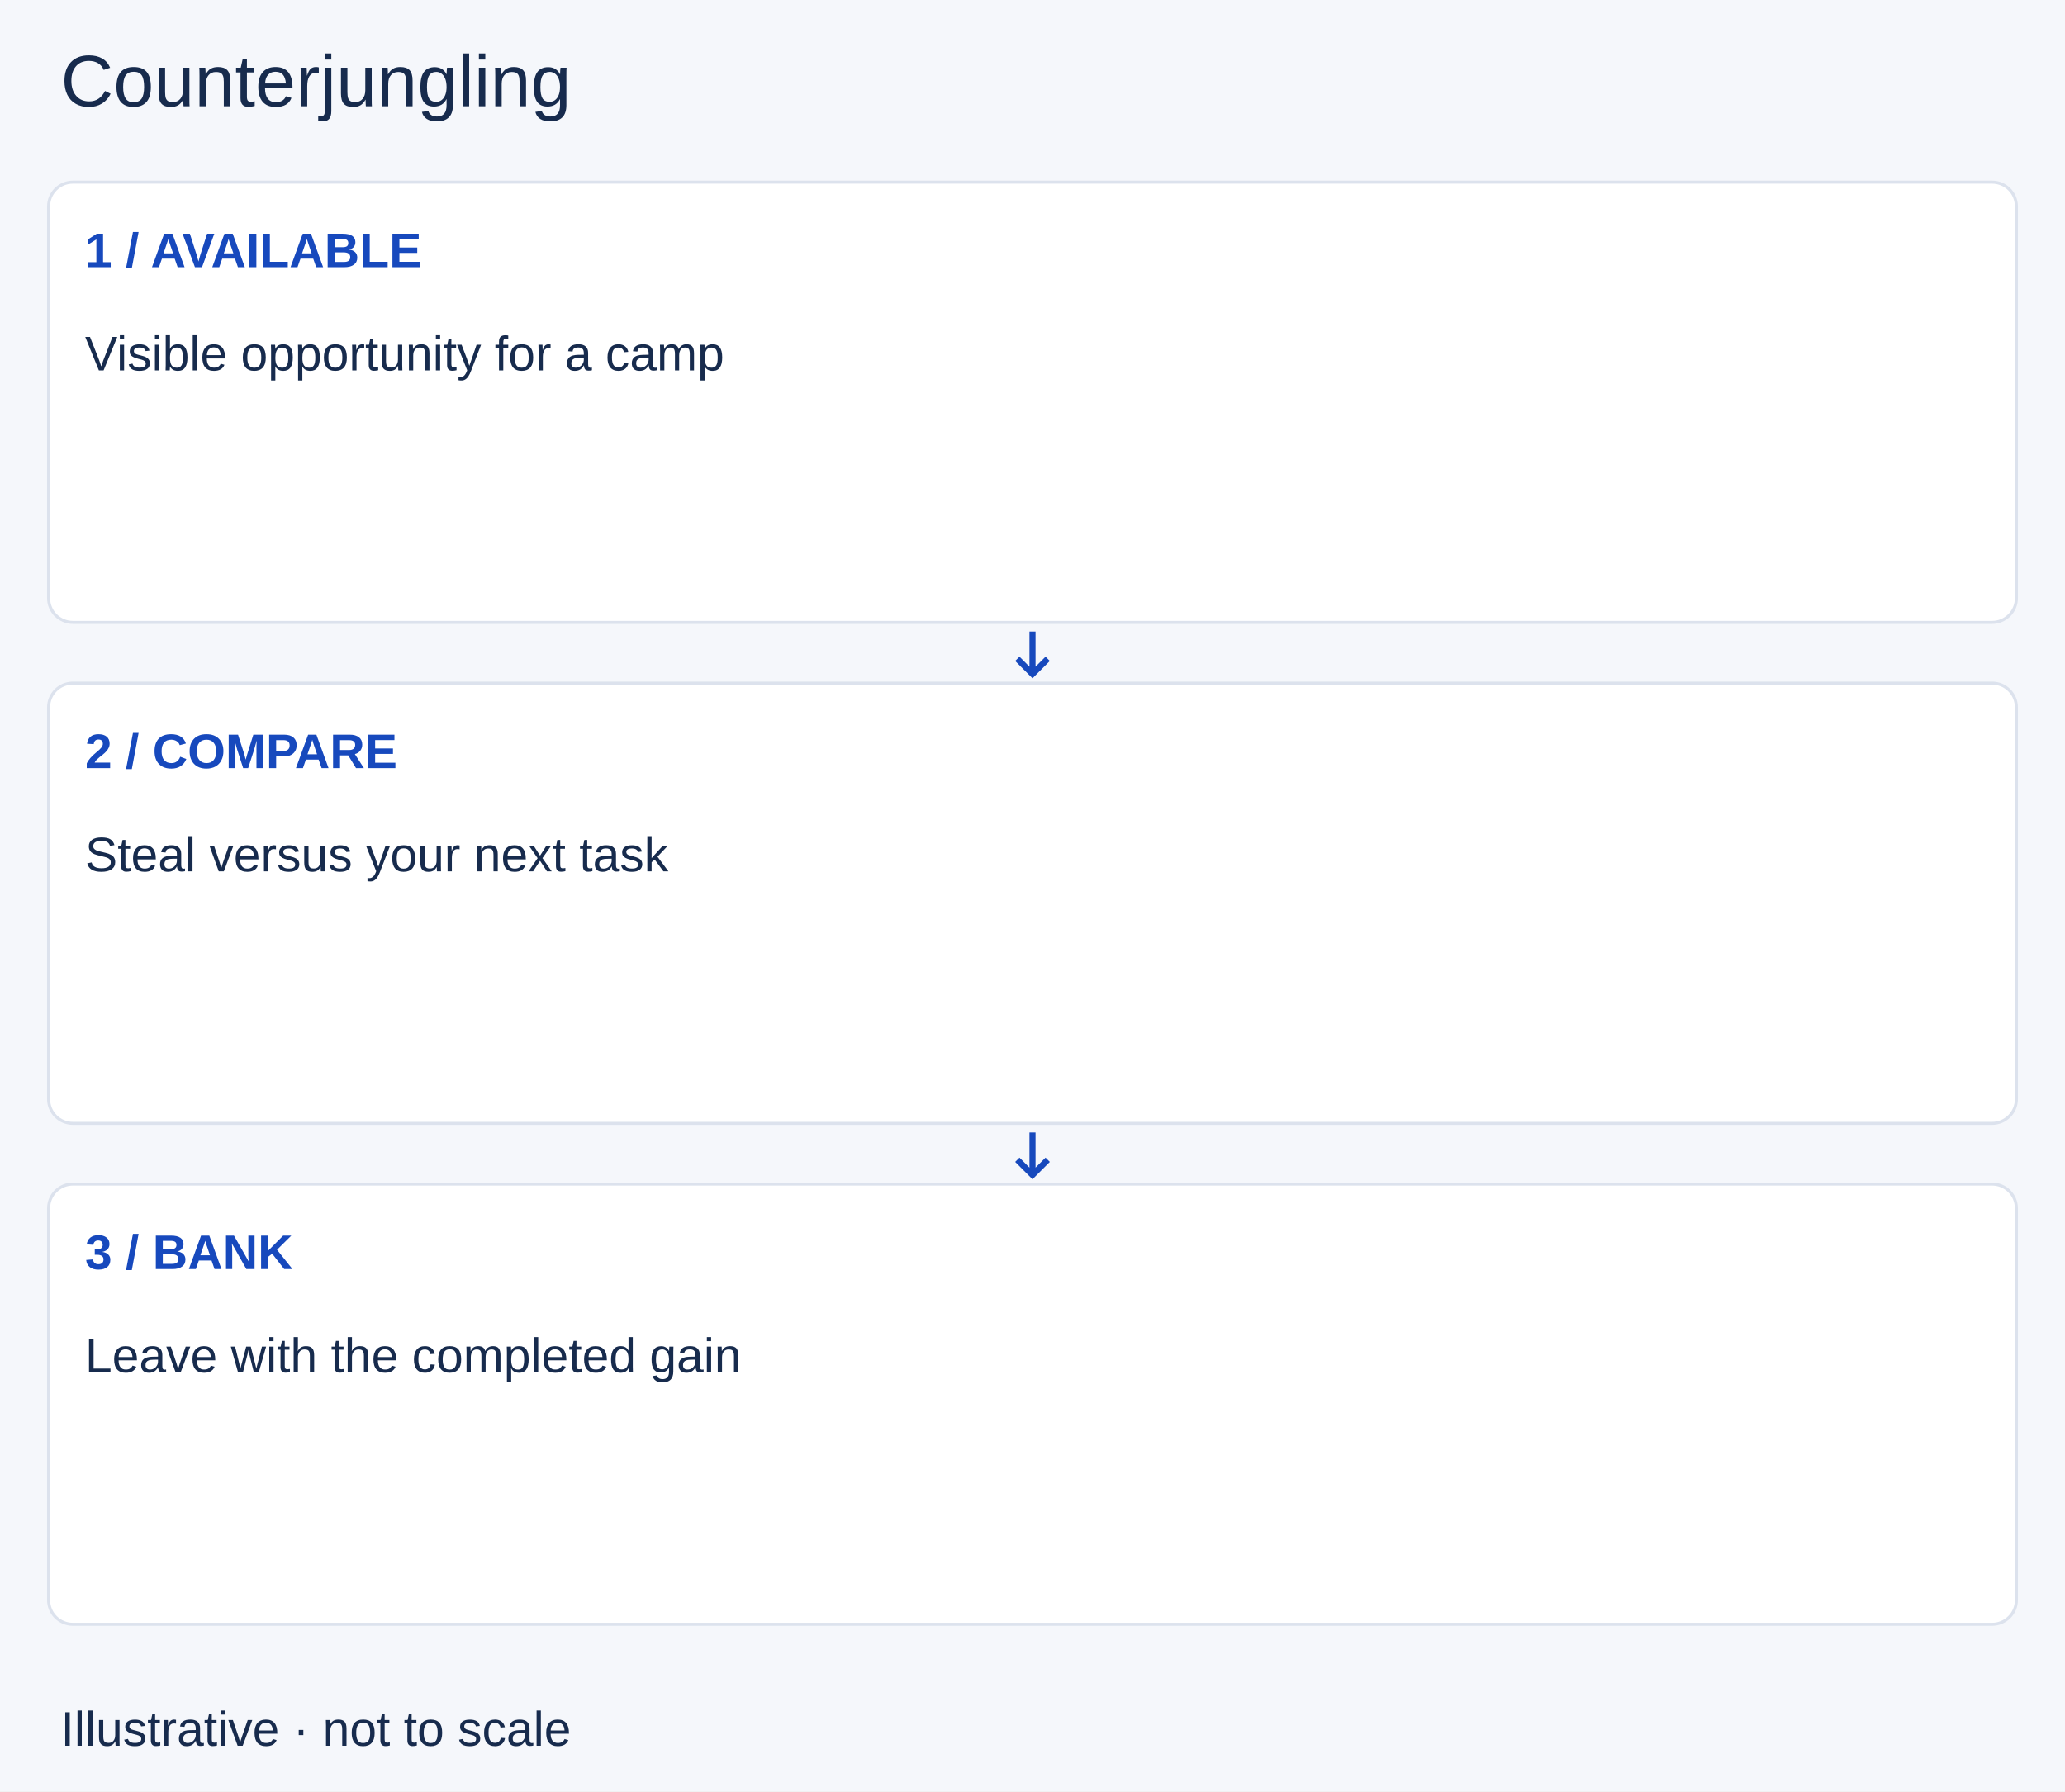
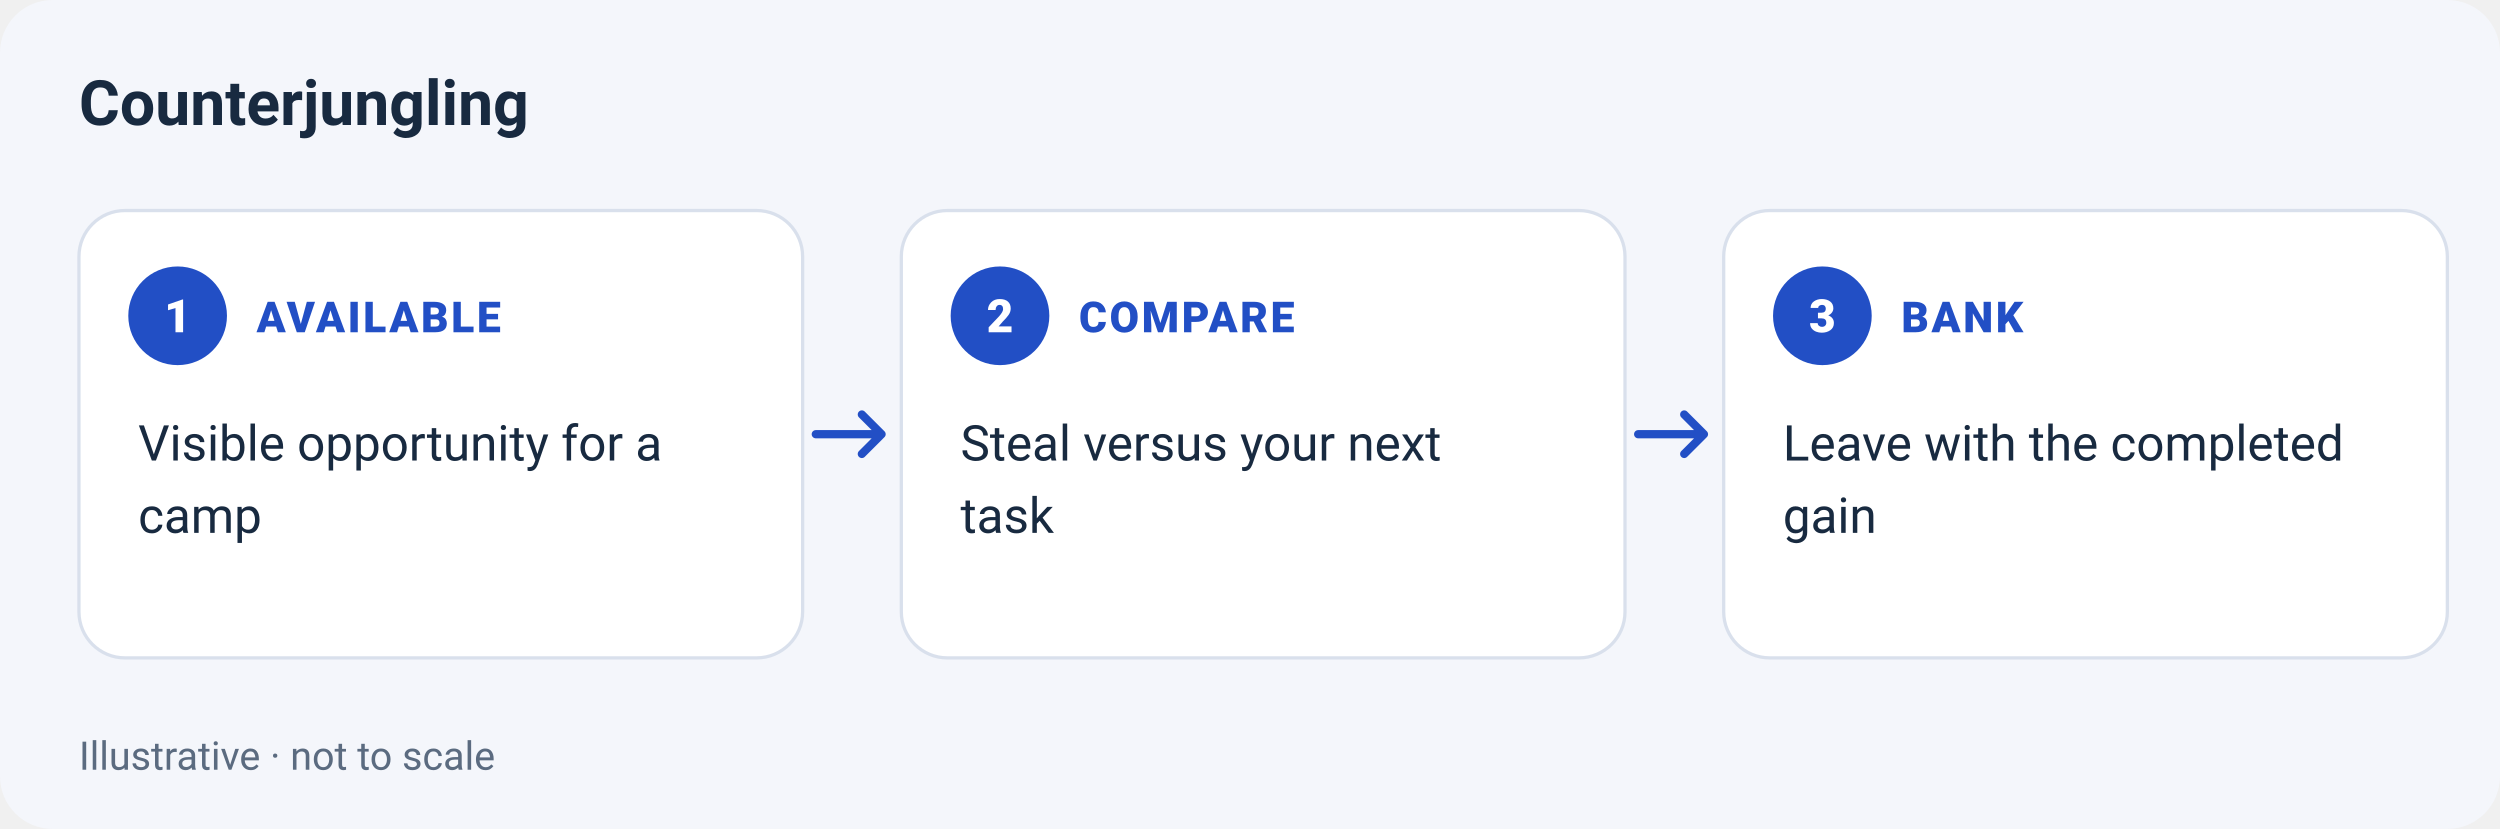
- <svg xmlns="http://www.w3.org/2000/svg" width="680" height="590" viewBox="0 0 680 590" role="img" aria-labelledby="title desc">
-   <rect width="100%" height="100%" fill="#f5f7fb" />
-   <style>text{font-family:Arial,sans-serif;fill:#172b4d;font-size:16px}.label{fill:#1749bd;font-weight:bold}</style>
-   <text x="20" y="35" style="font-size:24px">Counterjungling</text>
-   <rect x="16" y="60" width="648" height="145" rx="8" fill="white" stroke="#dce2ed" />
-   <text x="28" y="88" class="label">1 / AVAILABLE</text>
-   <text x="28" y="122">Visible opportunity for a camp</text>
-   <path d="M340 208v14m-5 -5l5 5 5 -5" stroke="#1749bd" stroke-width="2" fill="none" />
-   <rect x="16" y="225" width="648" height="145" rx="8" fill="white" stroke="#dce2ed" />
-   <text x="28" y="253" class="label">2 / COMPARE</text>
-   <text x="28" y="287">Steal versus your next task</text>
-   <path d="M340 373v14m-5 -5l5 5 5 -5" stroke="#1749bd" stroke-width="2" fill="none" />
-   <rect x="16" y="390" width="648" height="145" rx="8" fill="white" stroke="#dce2ed" />
-   <text x="28" y="418" class="label">3 / BANK</text>
-   <text x="28" y="452">Leave with the completed gain</text>
-   <text x="20" y="575">Illustrative · not to scale</text>
-   <style>@media(prefers-color-scheme:dark){text{fill:#ededed}.label{fill:#9abaff}[fill="#f5f7fb"]{fill:#191919}[stroke="#f5f7fb"]{stroke:#191919}[fill="#ffffff"]{fill:#222222}[stroke="#ffffff"]{stroke:#222222}[fill="#fff"]{fill:#222222}[stroke="#fff"]{stroke:#222222}[fill="white"]{fill:#222222}[stroke="white"]{stroke:#222222}[fill="#dee5f3"]{fill:#2c2c2c}[stroke="#dee5f3"]{stroke:#2c2c2c}[fill="#172b4d"]{fill:#ededed}[stroke="#172b4d"]{stroke:#ededed}[fill="#405574"]{fill:#b5b5b5}[stroke="#405574"]{stroke:#b5b5b5}[fill="#1749bd"]{fill:#9abaff}[stroke="#1749bd"]{stroke:#9abaff}[fill="#dce2ed"]{fill:#424242}[stroke="#dce2ed"]{stroke:#424242}[fill="#78869c"]{fill:#777777}[stroke="#78869c"]{stroke:#777777}}</style>
+ <svg xmlns="http://www.w3.org/2000/svg" width="760" height="252" viewBox="0 0 760 252" role="img" aria-labelledby="title desc">
+   <style>.bg{fill:#f4f6fb}.card{fill:#fff;stroke:#d9e0ec}.num{fill:#224fc5}.numt{fill:#fff;font-weight:800}.lab{fill:#224fc5;font-weight:800;letter-spacing:.06em}.t{fill:#182a40}.lead{fill:#182a40;font-weight:650}.muted{fill:#5b6b80}.arrow{stroke:#224fc5;fill:none}text{font-family:system-ui,-apple-system,"Segoe UI",Roboto,sans-serif}@media(prefers-color-scheme:dark){.bg{fill:#171717}.card{fill:#202020;stroke:#3a3a3a}.num{fill:#9abaff}.numt{fill:#111}.lab{fill:#9abaff}.t,.lead{fill:#ededed}.muted{fill:#a8a8a8}.arrow{stroke:#9abaff}}</style>
+   <rect class="bg" width="760" height="252" rx="16" />
+   <text x="24" y="38" class="lead" style="font-size:19px">Counterjungling</text>
+   <rect class="card" x="24" y="64" width="220" height="136" rx="14" />
+   <circle class="num" cx="54" cy="96" r="15" />
+   <text class="numt" x="54" y="101" text-anchor="middle" style="font-size:14px">1</text>
+   <text class="lab" x="78" y="101" style="font-size:13px">AVAILABLE</text>
+   <text class="t" x="42" y="140" style="font-size:15px">Visible opportunity for a</text>
+   <text class="t" x="42" y="162" style="font-size:15px">camp</text>
+   <path class="arrow" d="M248 132.0 h20 m-6 -6 l6 6 l-6 6" stroke-width="2.5" stroke-linecap="round" stroke-linejoin="round" />
+   <rect class="card" x="274" y="64" width="220" height="136" rx="14" />
+   <circle class="num" cx="304" cy="96" r="15" />
+   <text class="numt" x="304" y="101" text-anchor="middle" style="font-size:14px">2</text>
+   <text class="lab" x="328" y="101" style="font-size:13px">COMPARE</text>
+   <text class="t" x="292" y="140" style="font-size:15px">Steal versus your next</text>
+   <text class="t" x="292" y="162" style="font-size:15px">task</text>
+   <path class="arrow" d="M498 132.0 h20 m-6 -6 l6 6 l-6 6" stroke-width="2.5" stroke-linecap="round" stroke-linejoin="round" />
+   <rect class="card" x="524" y="64" width="220" height="136" rx="14" />
+   <circle class="num" cx="554" cy="96" r="15" />
+   <text class="numt" x="554" y="101" text-anchor="middle" style="font-size:14px">3</text>
+   <text class="lab" x="578" y="101" style="font-size:13px">BANK</text>
+   <text class="t" x="542" y="140" style="font-size:15px">Leave with the completed</text>
+   <text class="t" x="542" y="162" style="font-size:15px">gain</text>
+   <text class="muted" x="24" y="234" style="font-size:12px">Illustrative · not to scale</text>
</svg>
